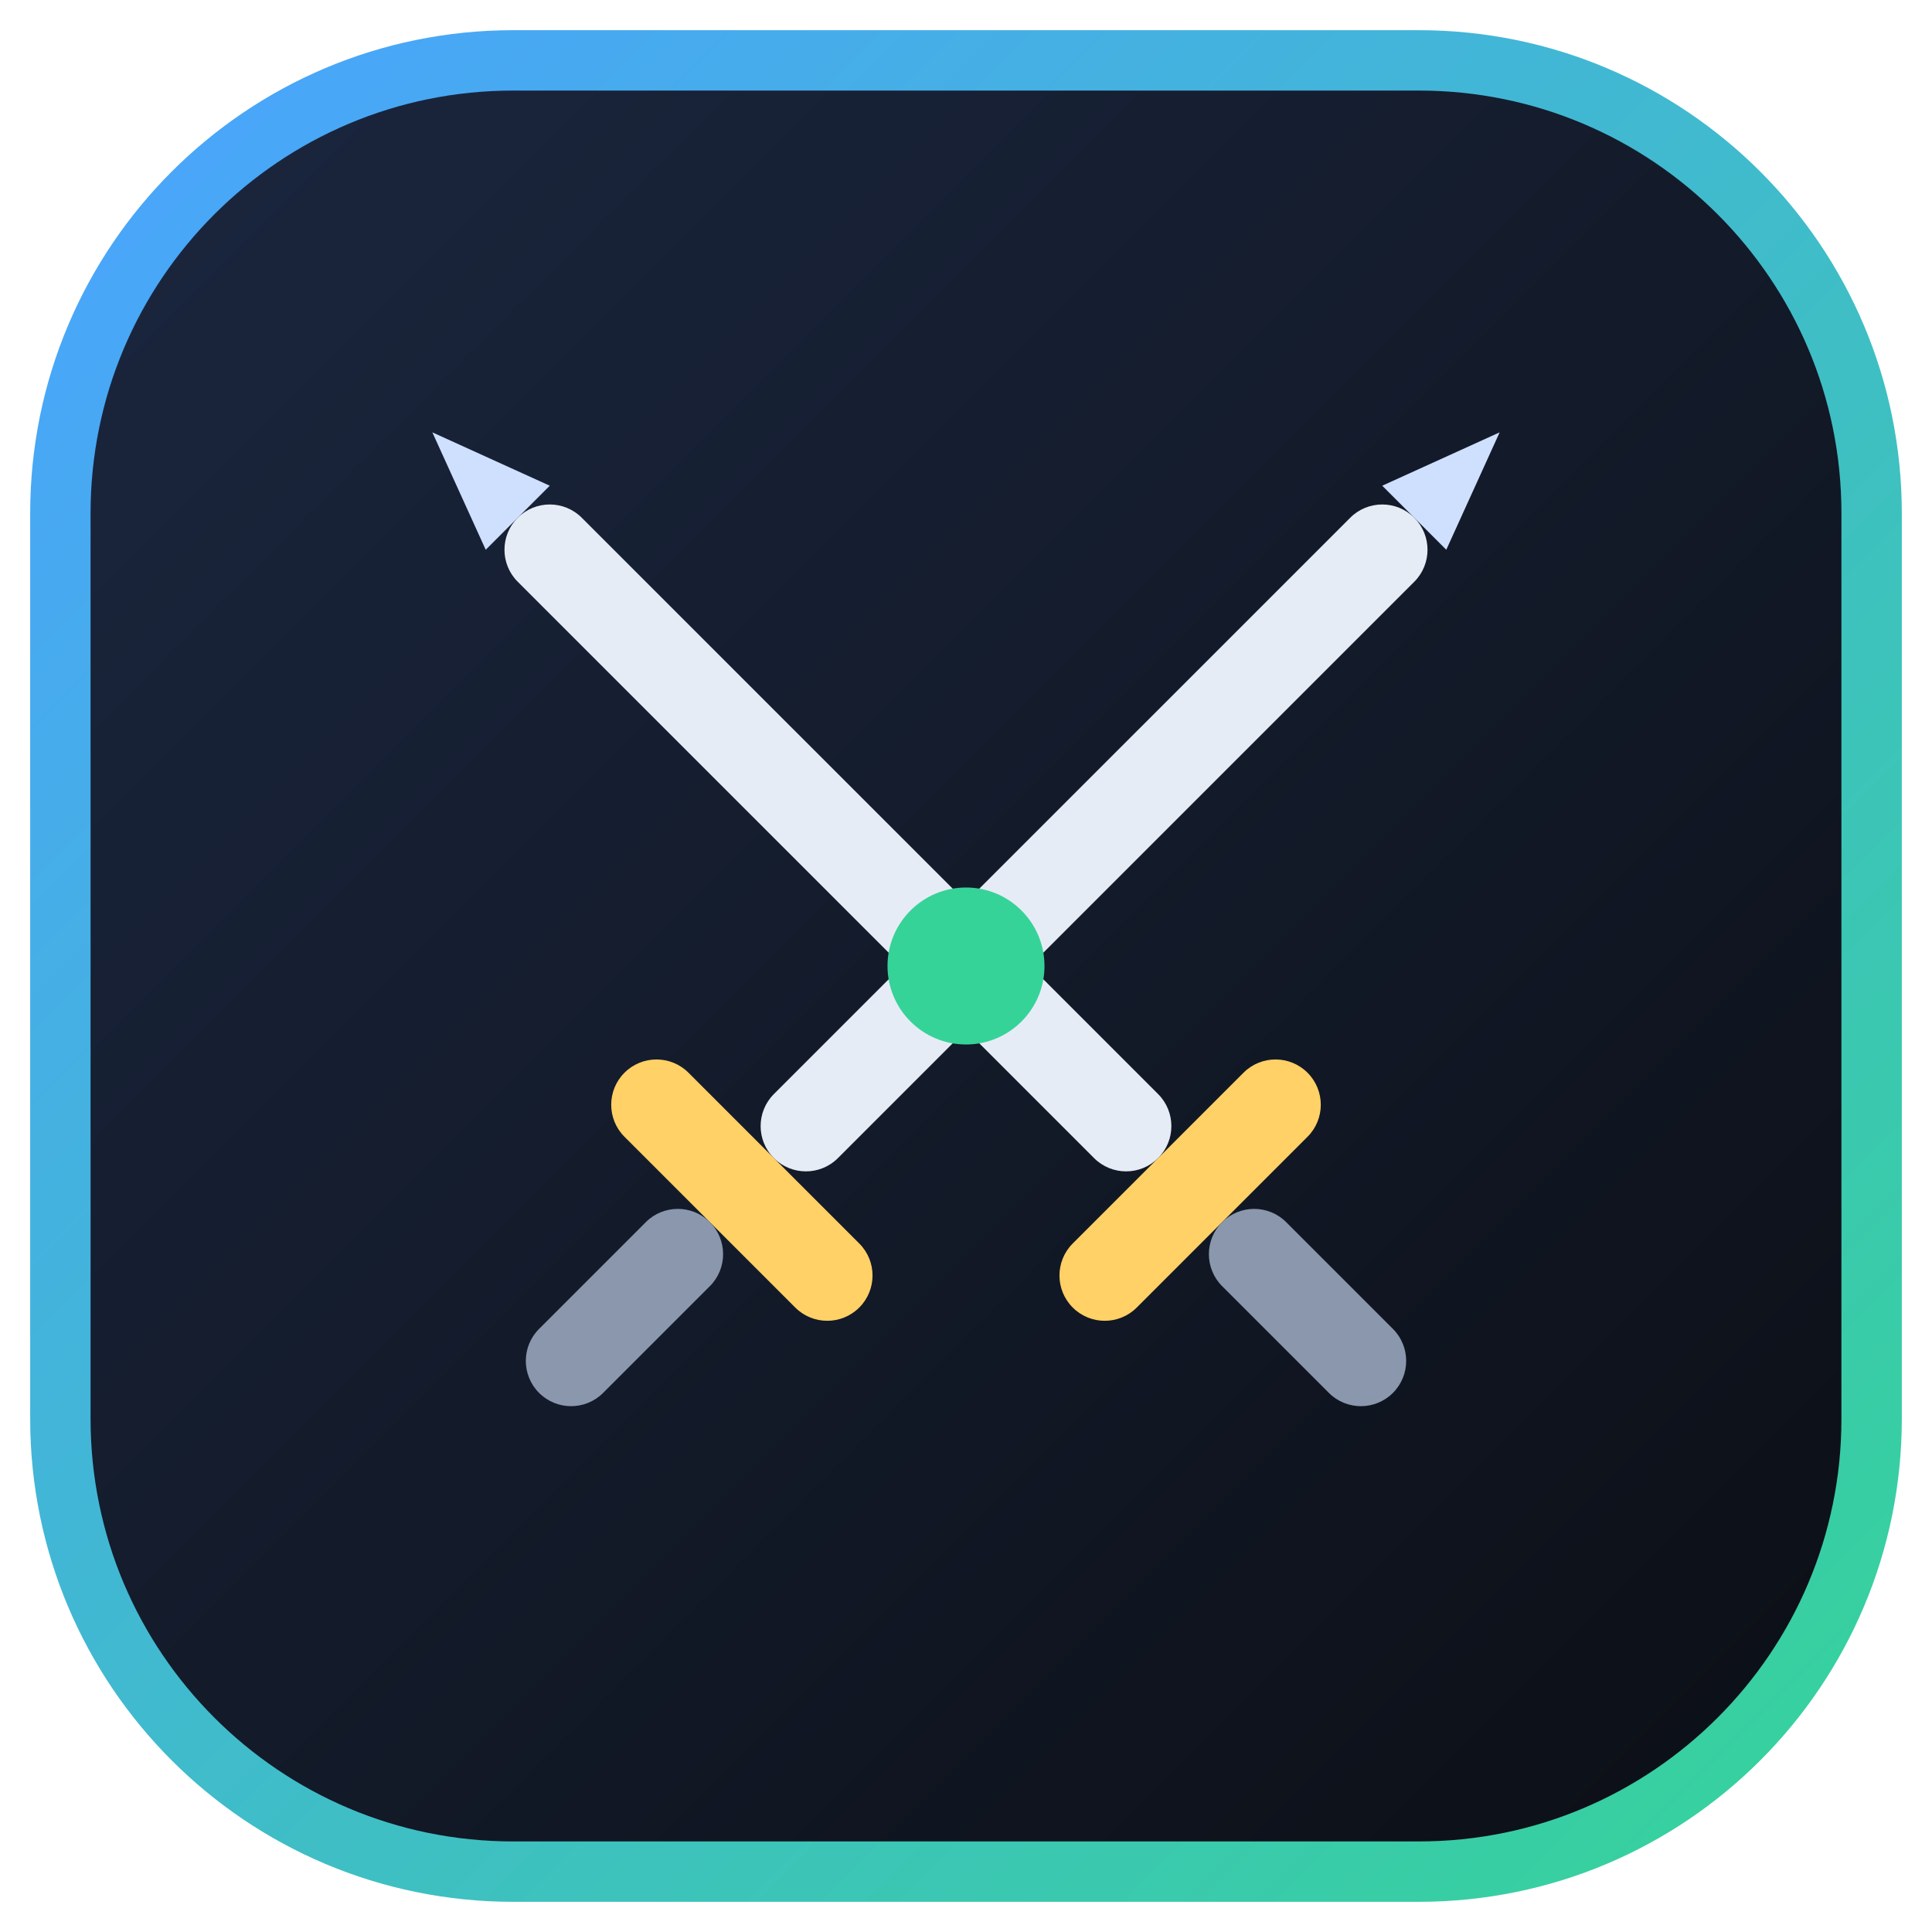
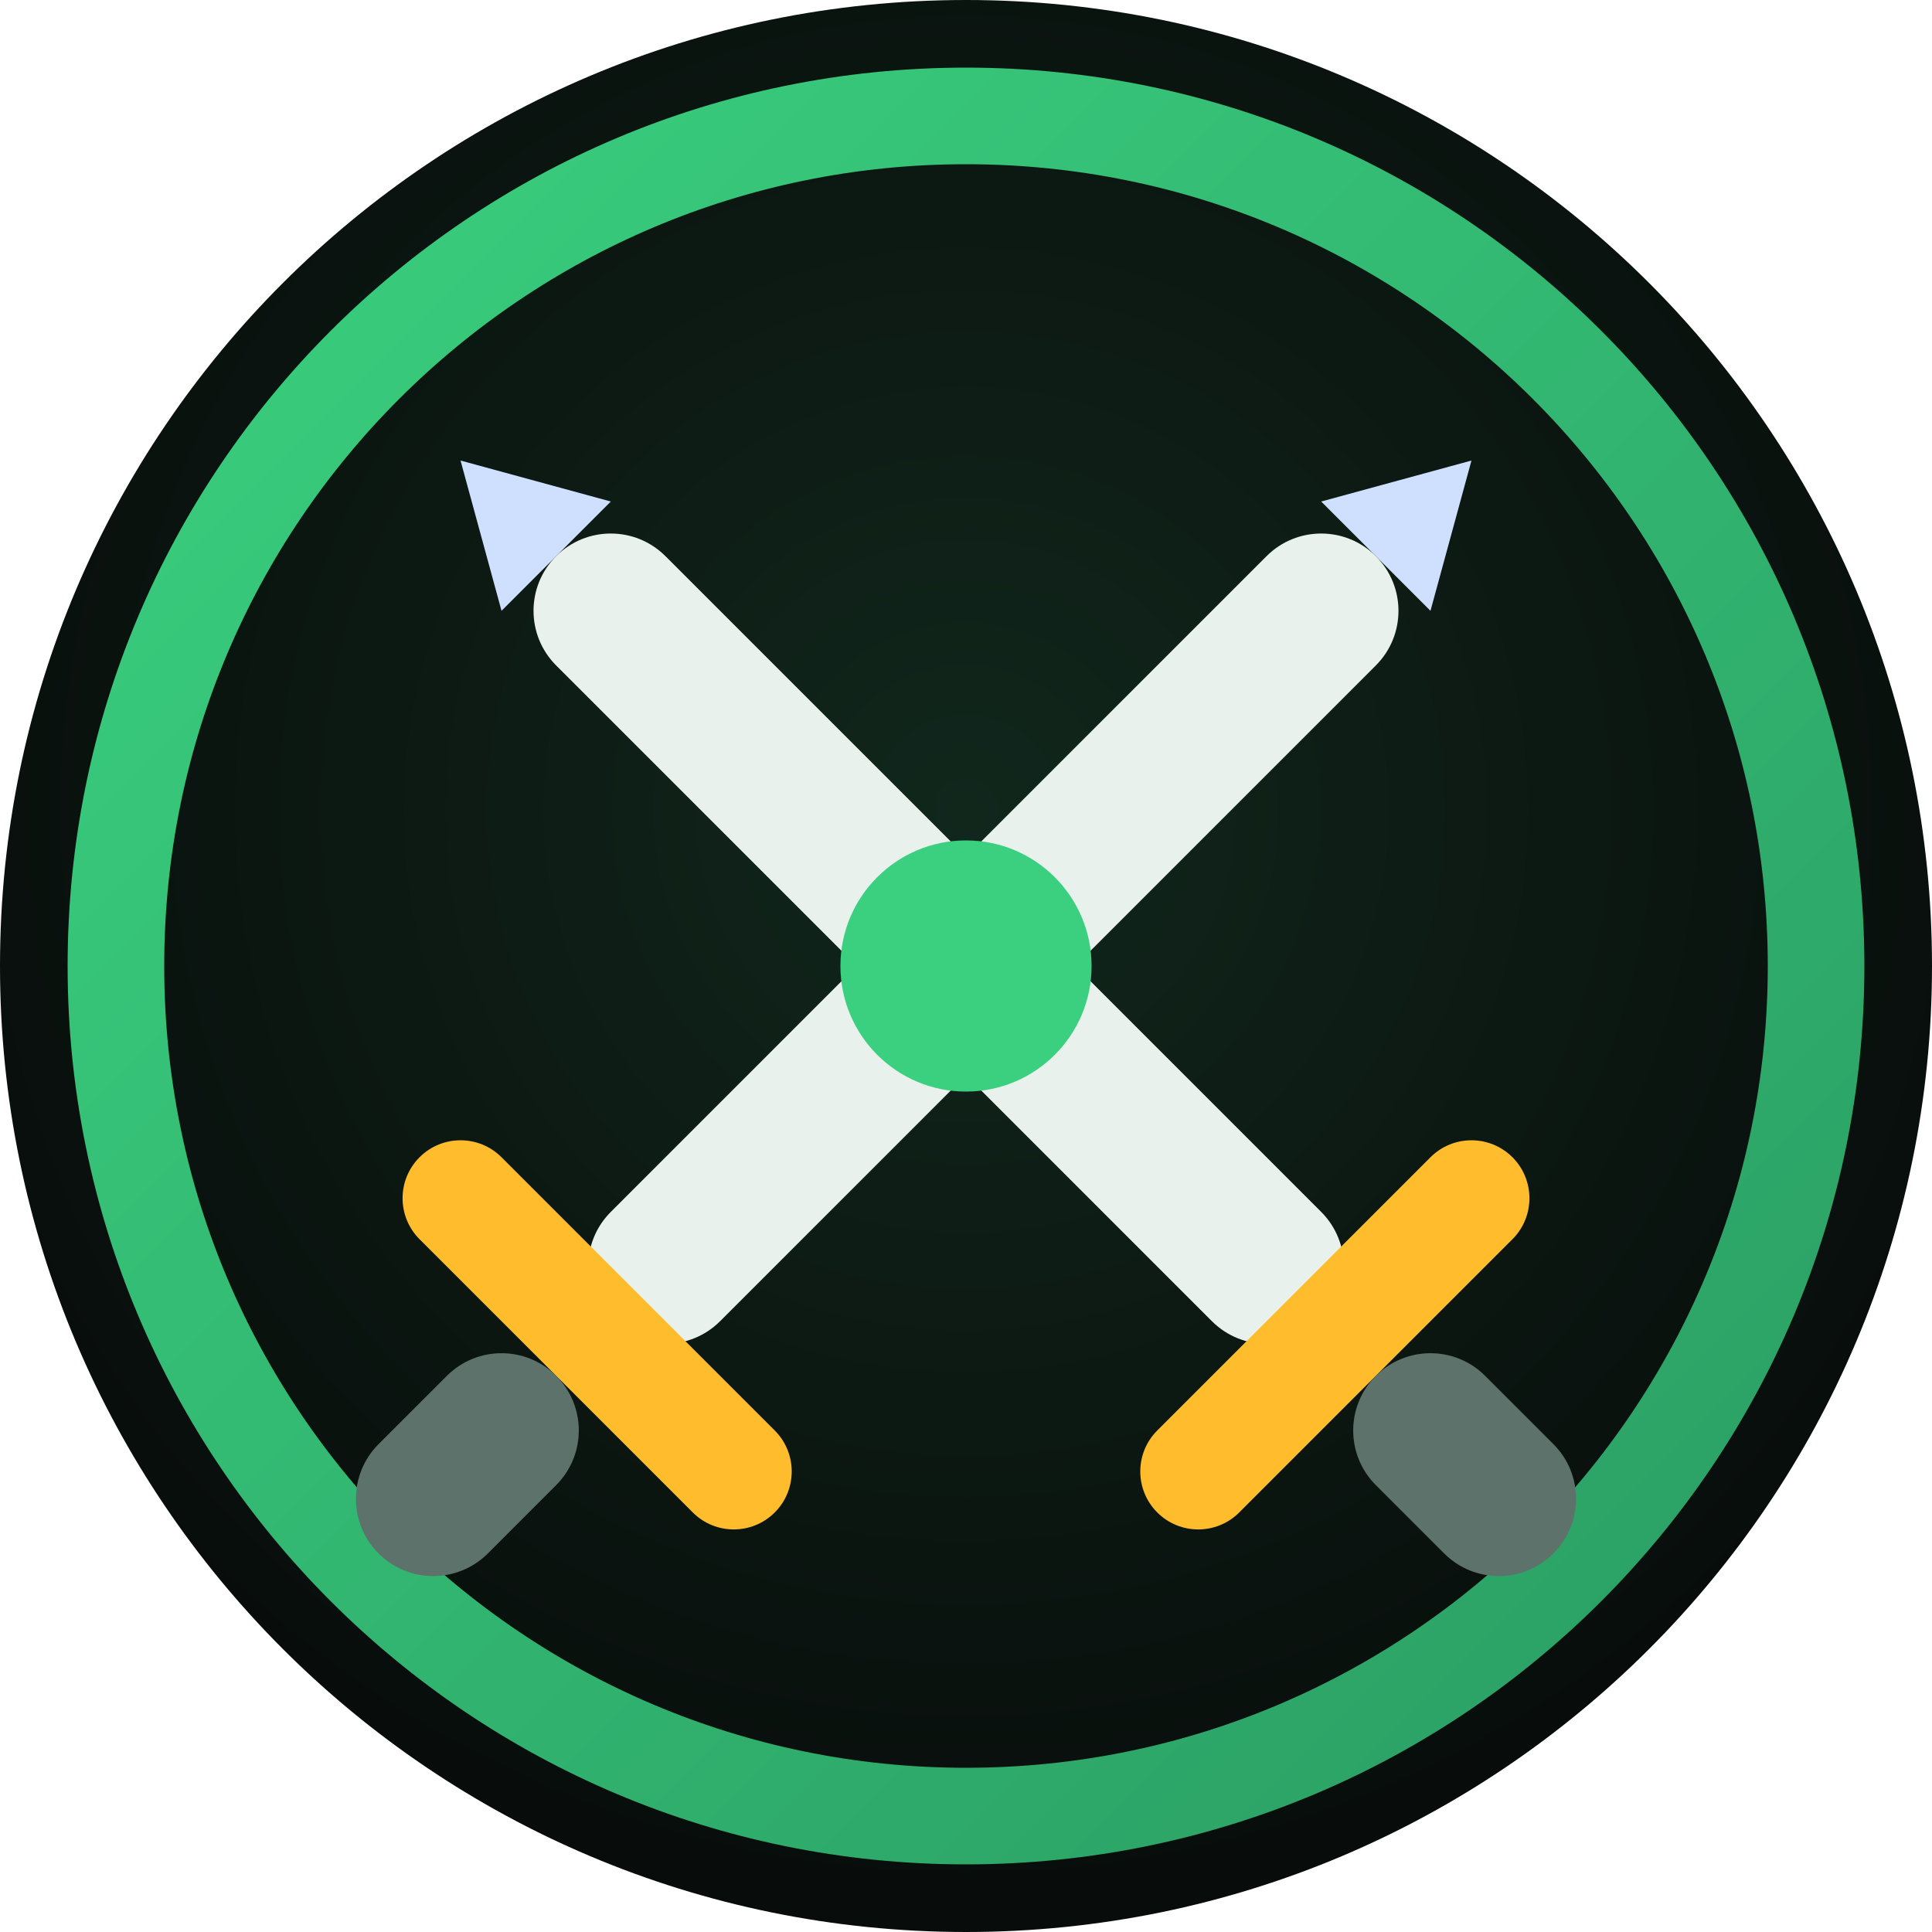
- <svg xmlns="http://www.w3.org/2000/svg" width="64" height="64" viewBox="0 0 64 64">
+ <svg xmlns="http://www.w3.org/2000/svg" width="100" height="100" viewBox="0 0 100 100">
  <defs>
-     <linearGradient id="bg" x1="0" y1="0" x2="1" y2="1">
-       <stop offset="0" stop-color="#1b2740" />
-       <stop offset="1" stop-color="#0b0e14" />
-     </linearGradient>
-     <linearGradient id="edge" x1="0" y1="0" x2="1" y2="1">
-       <stop offset="0" stop-color="#4aa3ff" />
-       <stop offset="1" stop-color="#36d399" />
+     <radialGradient id="g" cx="0.5" cy="0.42" r="0.62">
+       <stop offset="0" stop-color="#11271c" />
+       <stop offset="1" stop-color="#070a09" />
+     </radialGradient>
+     <linearGradient id="r" x1="0" y1="0" x2="1" y2="1">
+       <stop offset="0" stop-color="#3ad07f" />
+       <stop offset="1" stop-color="#2a9d63" />
    </linearGradient>
  </defs>
-   <rect x="2" y="2" width="60" height="60" rx="15" fill="url(#bg)" stroke="url(#edge)" stroke-width="2" />
-   <g transform="rotate(45 32 32)">
-     <rect x="30.5" y="11" width="3" height="30" rx="1.5" fill="#e6ecf5" />
-     <polygon points="30.5,11 33.5,11 32,7" fill="#cfe0ff" />
-     <rect x="26.5" y="41" width="11" height="3" rx="1.5" fill="#ffd166" />
-     <rect x="30.5" y="44" width="3" height="8" rx="1.5" fill="#8a97ad" />
+   <circle cx="50" cy="50" r="50" fill="url(#g)" />
+   <circle cx="50" cy="50" r="44" fill="none" stroke="url(#r)" stroke-width="5" />
+   <g>
+     <g transform="translate(50,50) rotate(45)">
+       <rect x="-4" y="-30" width="8" height="56" rx="4" fill="#e9f1ec" />
+       <polygon points="-4,-30 4,-30 0,-37" fill="#cfe0ff" />
+       <rect x="-13" y="24" width="26" height="6" rx="3" fill="#ffbd2e" />
+       <rect x="-4" y="30" width="8" height="13" rx="4" fill="#5d726a" />
+     </g>
+     <g transform="translate(50,50) rotate(-45)">
+       <rect x="-4" y="-30" width="8" height="56" rx="4" fill="#e9f1ec" />
+       <polygon points="-4,-30 4,-30 0,-37" fill="#cfe0ff" />
+       <rect x="-13" y="24" width="26" height="6" rx="3" fill="#ffbd2e" />
+       <rect x="-4" y="30" width="8" height="13" rx="4" fill="#5d726a" />
+     </g>
+     <circle cx="50" cy="50" r="6.5" fill="#3ad07f" />
  </g>
-   <g transform="rotate(-45 32 32)">
-     <rect x="30.5" y="11" width="3" height="30" rx="1.5" fill="#e6ecf5" />
-     <polygon points="30.5,11 33.5,11 32,7" fill="#cfe0ff" />
-     <rect x="26.5" y="41" width="11" height="3" rx="1.5" fill="#ffd166" />
-     <rect x="30.5" y="44" width="3" height="8" rx="1.5" fill="#8a97ad" />
-   </g>
-   <circle cx="32" cy="32" r="2.6" fill="#36d399" />
</svg>
